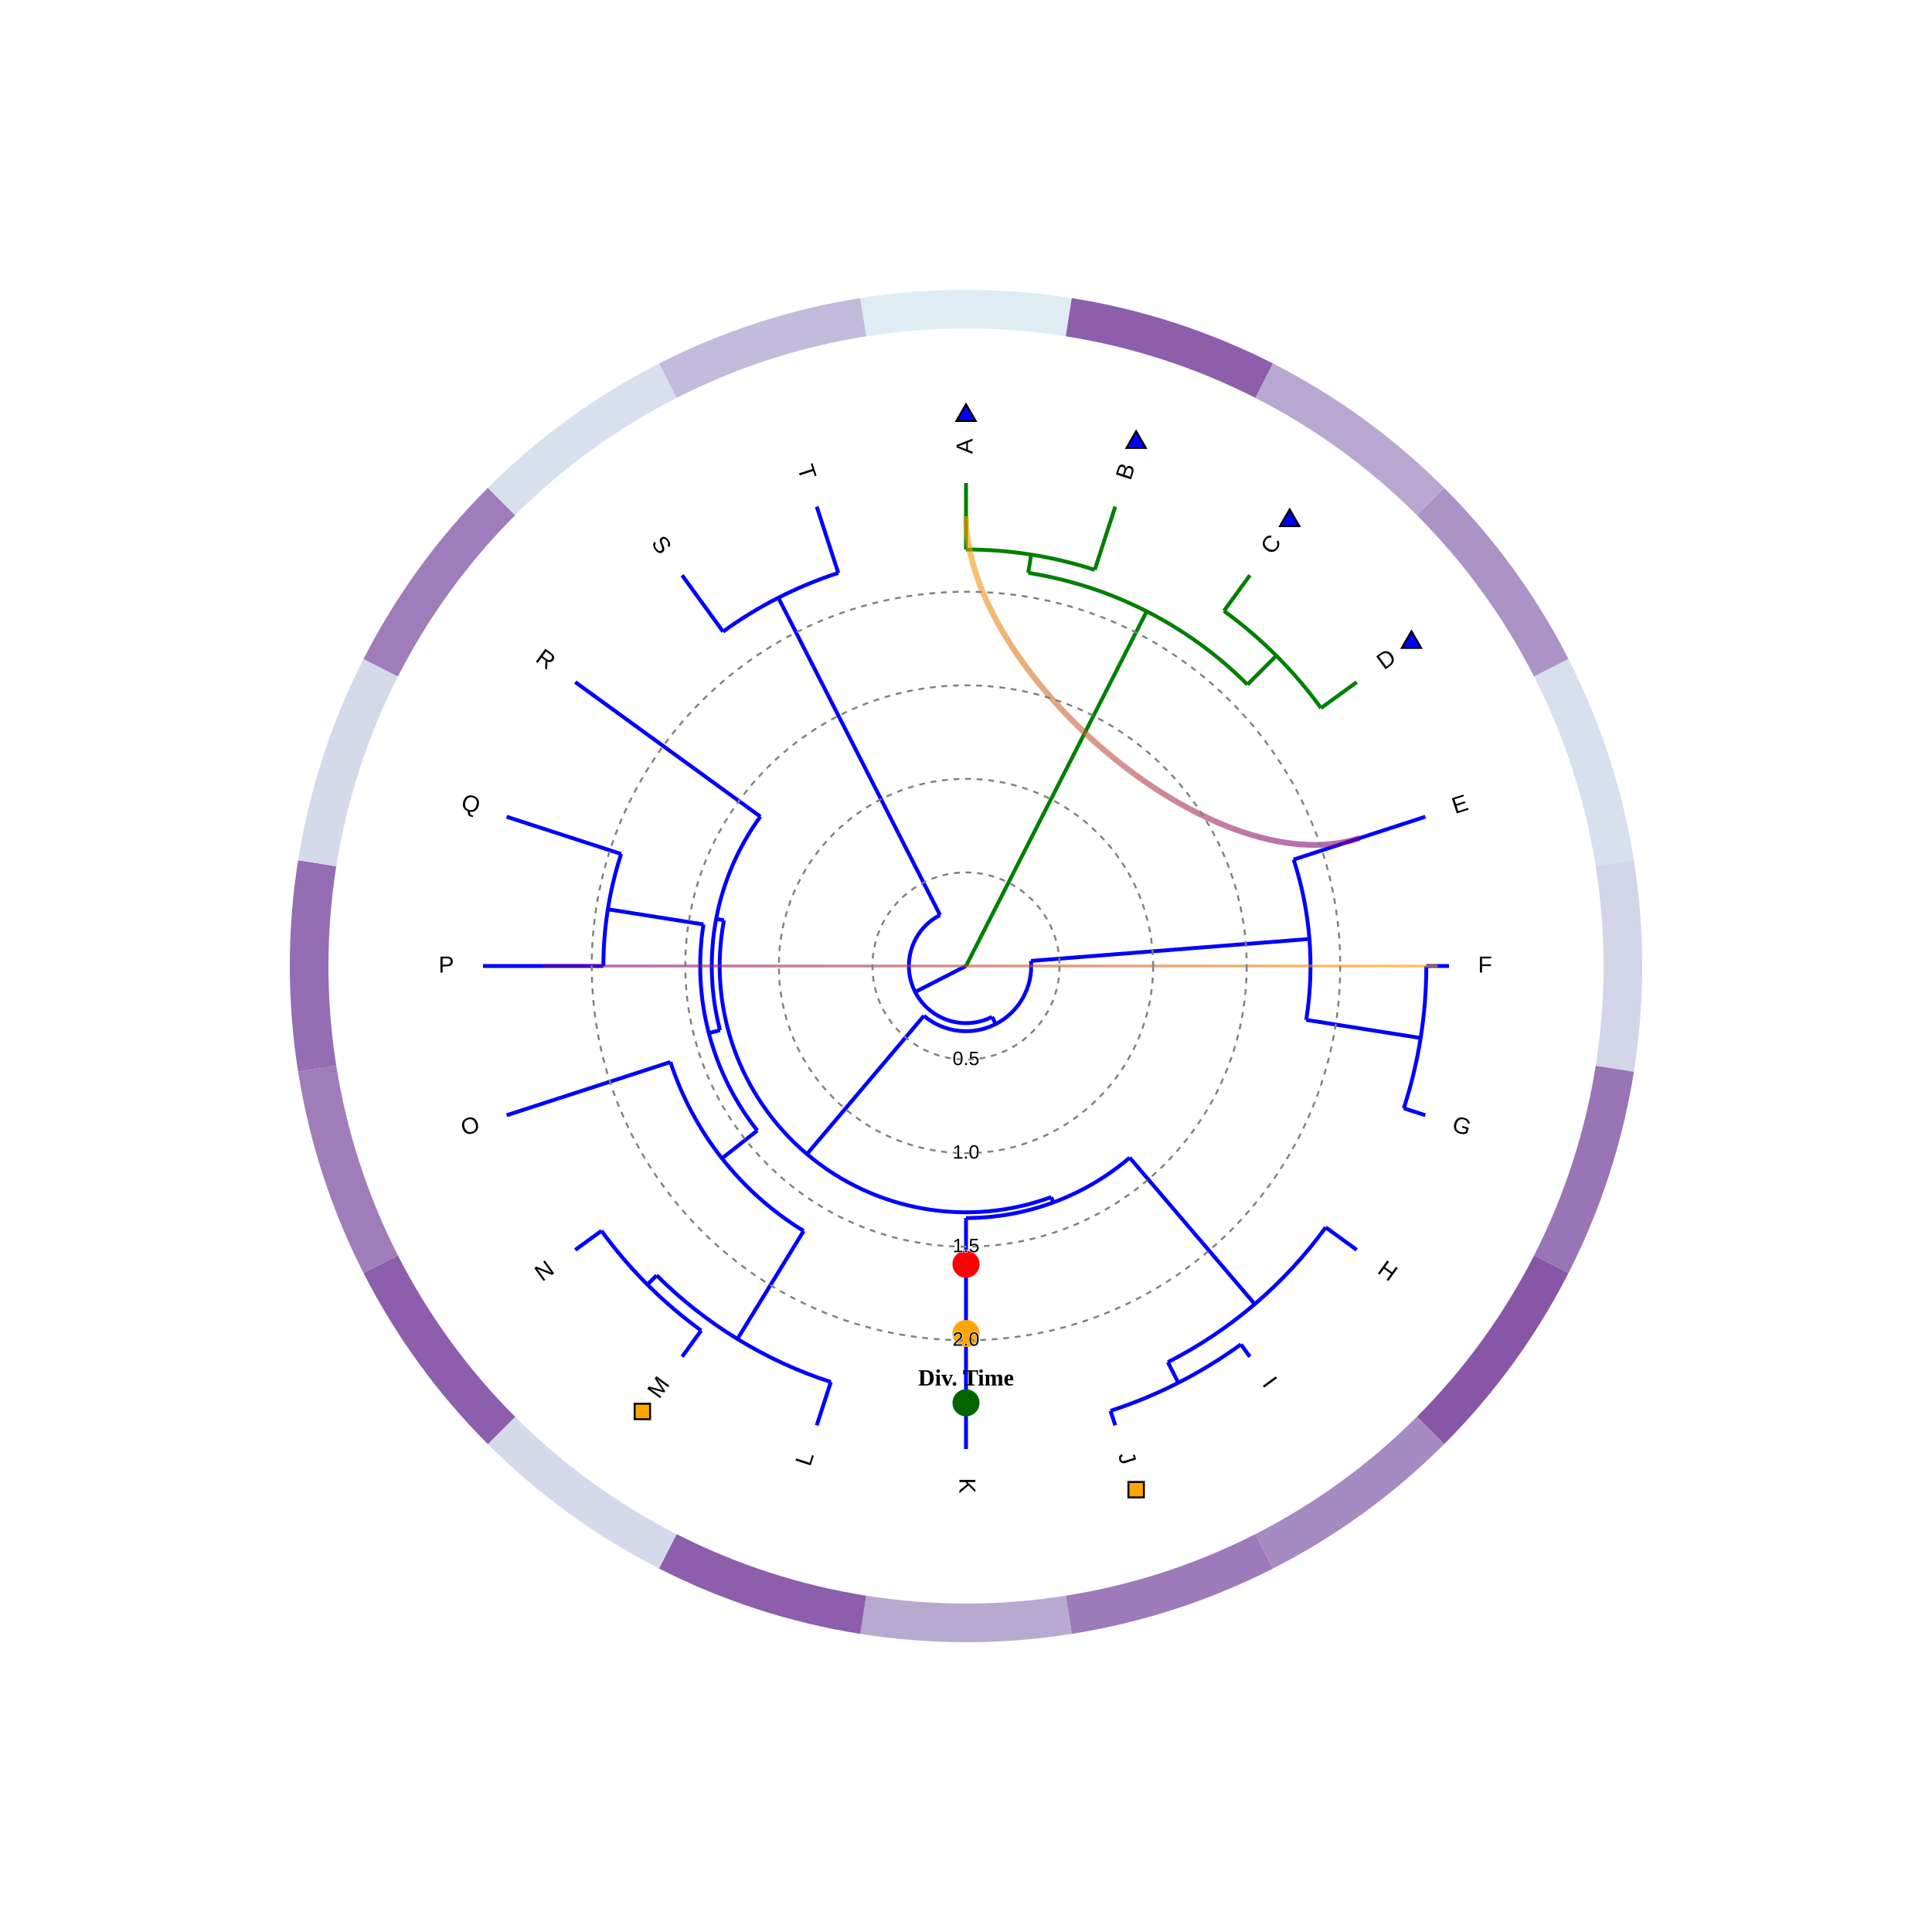
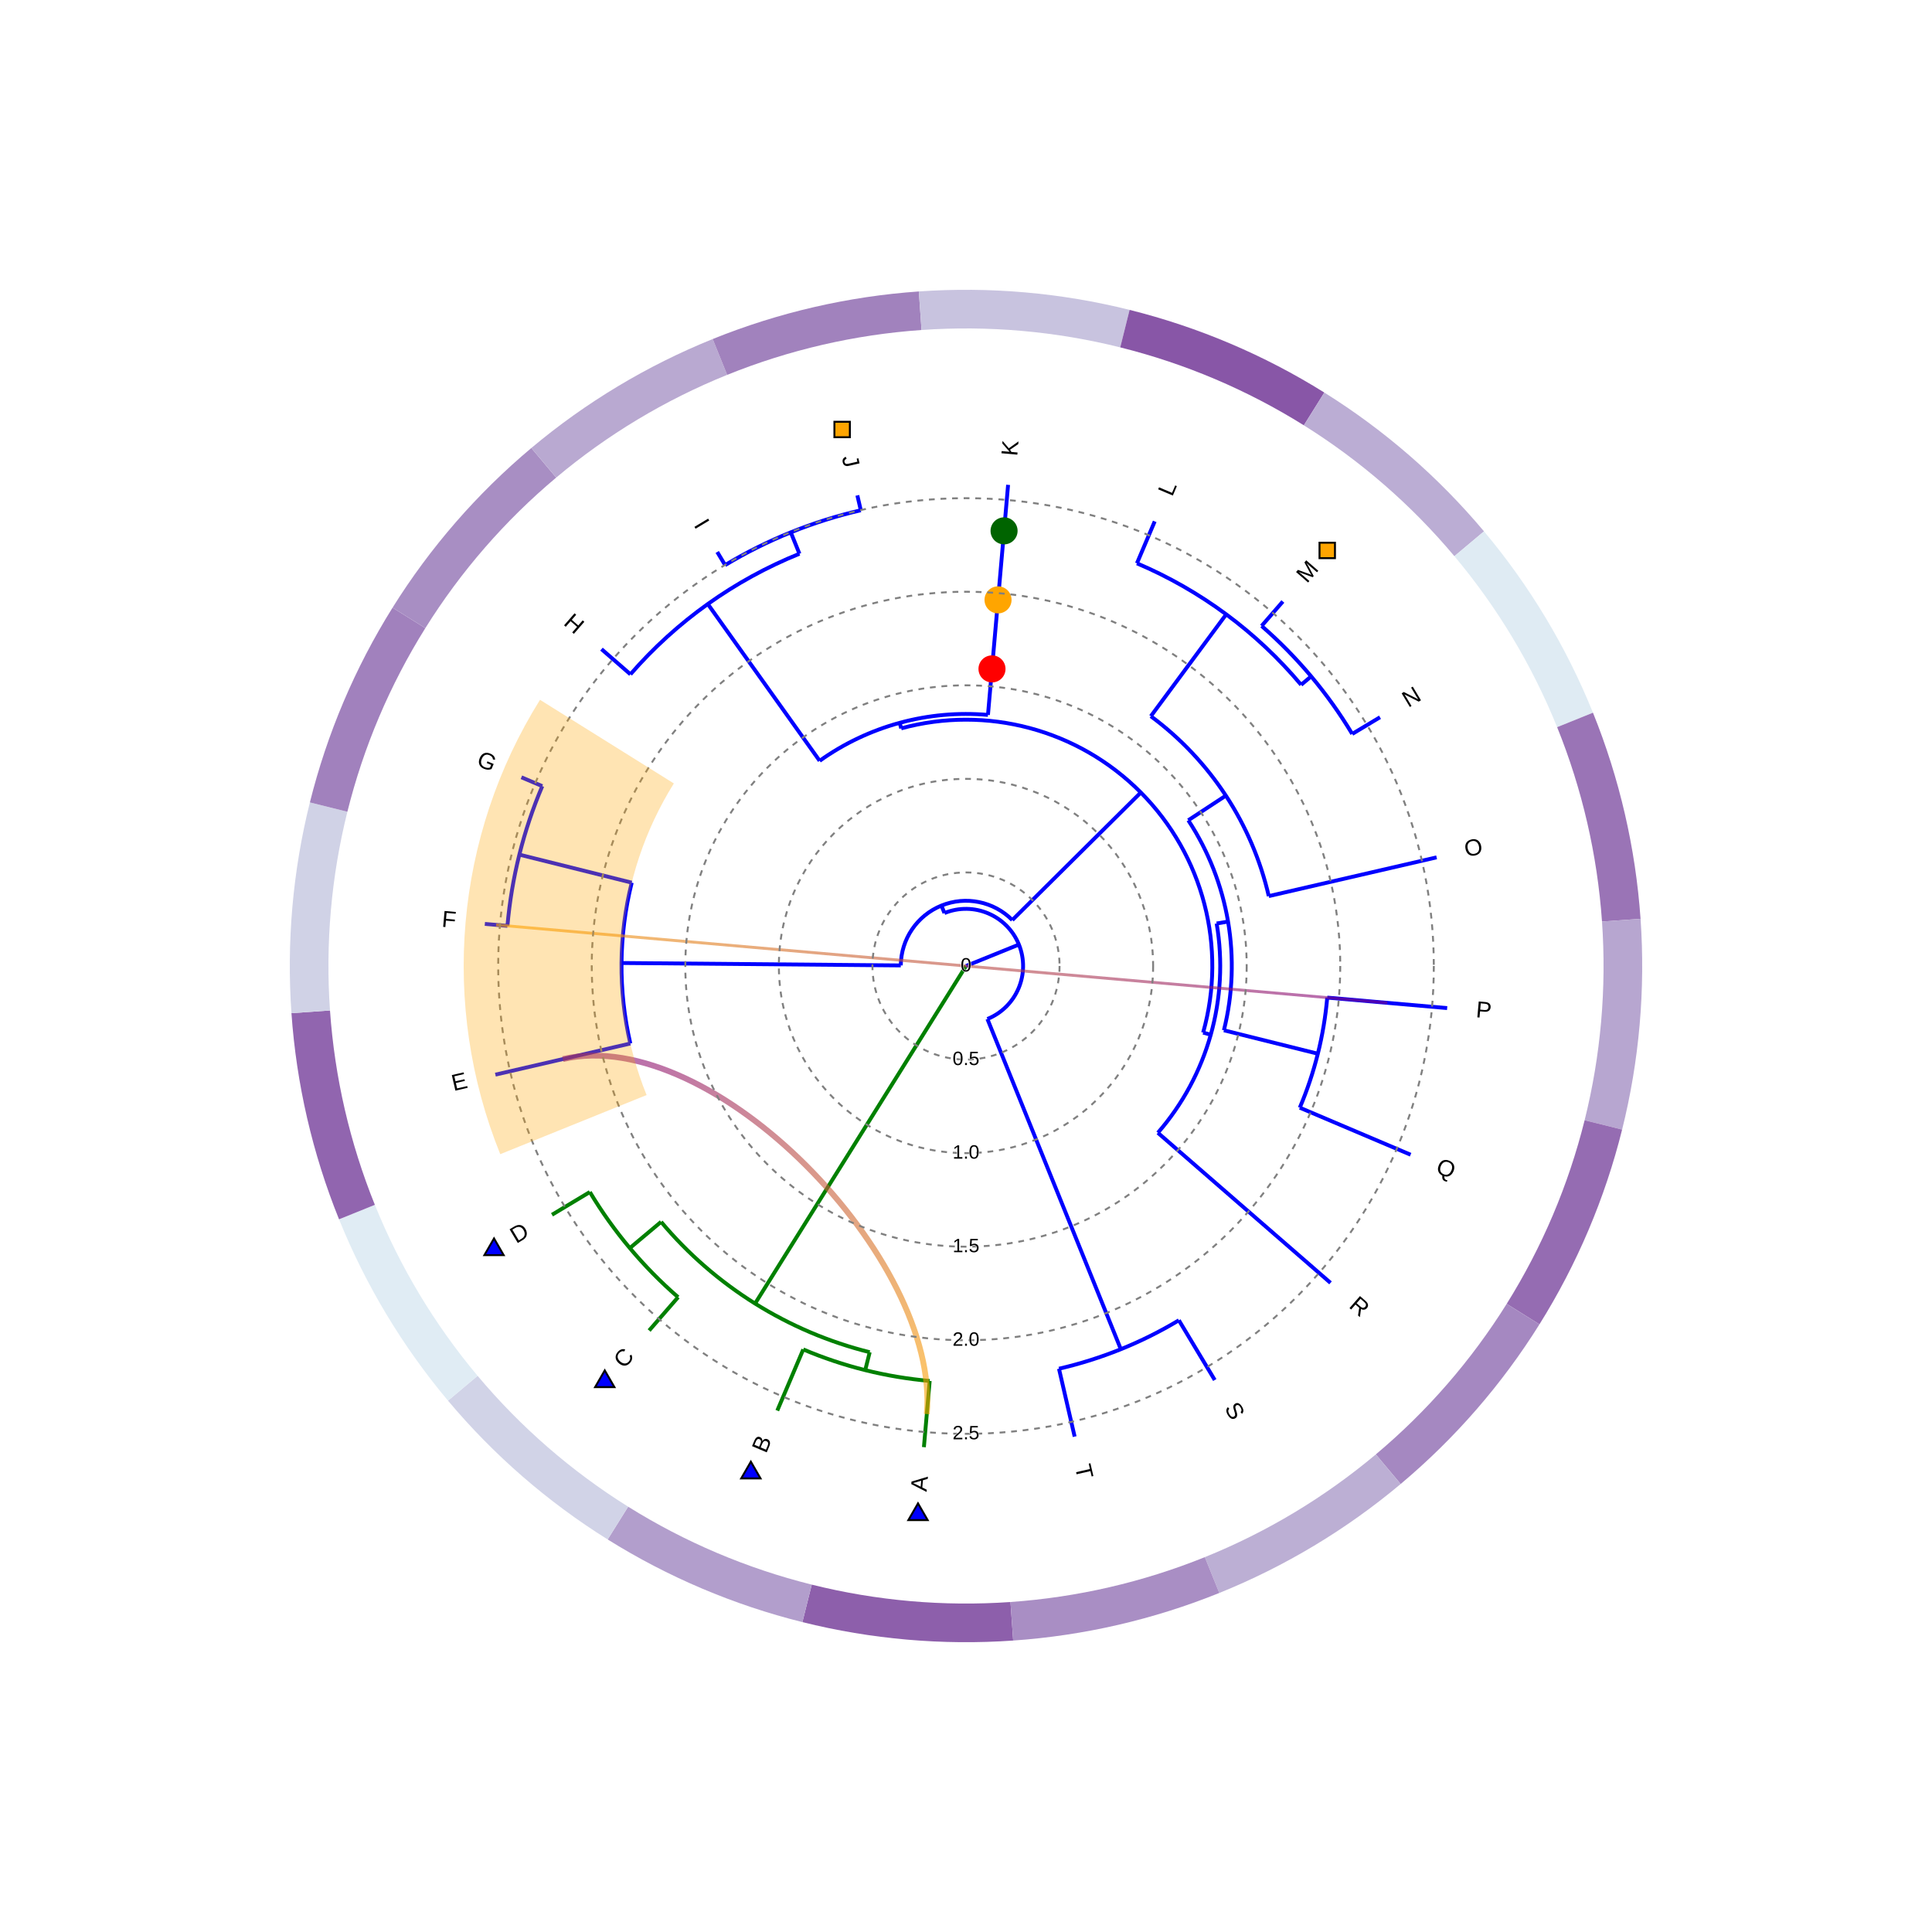
<svg xmlns="http://www.w3.org/2000/svg" xmlns:xlink="http://www.w3.org/1999/xlink" width="1000" height="1000" viewBox="-500.0 -500.0 1000 1000">
  <defs>
-     <linearGradient x1="203.672" y1="-66.177" x2="1.4254539241580006e-14" y2="-232.794" gradientUnits="userSpaceOnUse" id="tr_grad_125211">
+     <linearGradient x1="-208.665" y1="48.174" x2="-20.289" y2="231.908" gradientUnits="userSpaceOnUse" id="tr_grad_762690">
      <stop offset="0" stop-color="purple" />
      <stop offset="1" stop-color="orange" />
    </linearGradient>
-     <linearGradient x1="-218.845" y1="2.6800726390143563e-14" x2="244.129" y2="0.0" gradientUnits="userSpaceOnUse" id="tr_grad_835915">
+     <linearGradient x1="218.012" y1="19.074" x2="-243.2" y2="-21.277" gradientUnits="userSpaceOnUse" id="tr_grad_515223">
      <stop offset="0" stop-color="purple" />
      <stop offset="1" stop-color="orange" />
    </linearGradient>
  </defs>
  <rect x="-500.0" y="-500.0" width="1000" height="1000" fill="white" />
-   <path d="M1.3201010100052137e-14,-215.589 L1.5308068383107873e-14,-250" stroke="green" stroke-width="2" />
-   <circle cx="1.5308068383107873e-14" cy="-250" r="0" fill="black" />
-   <path d="M66.621,-205.037 L77.254,-237.764" stroke="green" stroke-width="2" />
-   <circle cx="77.254" cy="-237.764" r="0" fill="black" />
-   <path d="M32.229,-203.486 L33.726,-212.935" stroke="green" stroke-width="2" />
-   <path d="M1.3201010100052137e-14,-215.589 A215.589,215.589,0,0,1,66.621,-205.037" stroke="green" stroke-width="2" fill="none" />
-   <circle cx="33.726" cy="-212.935" r="0" fill="green" />
-   <path d="M133.512,-183.764 L146.946,-202.254" stroke="green" stroke-width="2" />
-   <circle cx="146.946" cy="-202.254" r="0" fill="black" />
-   <path d="M183.764,-133.512 L202.254,-146.946" stroke="green" stroke-width="2" />
-   <circle cx="202.254" cy="-146.946" r="0" fill="black" />
-   <path d="M145.68,-145.68 L160.615,-160.615" stroke="green" stroke-width="2" />
-   <path d="M133.512,-183.764 A227.144,227.144,0,0,1,183.764,-133.512" stroke="green" stroke-width="2" fill="none" />
-   <circle cx="160.615" cy="-160.615" r="0" fill="green" />
-   <path d="M0.0,-0.0 L93.532,-183.567" stroke="green" stroke-width="2" />
-   <path d="M32.229,-203.486 A206.022,206.022,0,0,1,145.68,-145.68" stroke="green" stroke-width="2" fill="none" />
-   <circle cx="93.532" cy="-183.567" r="0" fill="green" />
-   <path d="M169.581,-55.1 L237.764,-77.254" stroke="blue" stroke-width="2" />
-   <circle cx="237.764" cy="-77.254" r="0" fill="black" />
-   <path d="M238.259,0.0 L250,0.0" stroke="blue" stroke-width="2" />
-   <circle cx="250" cy="0.0" r="0" fill="black" />
-   <path d="M226.598,73.626 L237.764,77.254" stroke="blue" stroke-width="2" />
-   <circle cx="237.764" cy="77.254" r="0" fill="black" />
-   <path d="M176.113,27.894 L235.326,37.272" stroke="blue" stroke-width="2" />
-   <path d="M238.259,0.0 A238.259,238.259,0,0,1,226.598,73.626" stroke="blue" stroke-width="2" fill="none" />
-   <circle cx="235.326" cy="37.272" r="0" fill="blue" />
-   <path d="M33.65,-2.648 L177.758,-13.99" stroke="blue" stroke-width="2" />
-   <path d="M169.581,-55.1 A178.308,178.308,0,0,1,176.113,27.894" stroke="blue" stroke-width="2" fill="none" />
-   <circle cx="177.758" cy="-13.99" r="0" fill="blue" />
-   <path d="M186.186,135.272 L202.254,146.946" stroke="blue" stroke-width="2" />
-   <circle cx="202.254" cy="146.946" r="0" fill="black" />
-   <path d="M142.297,195.855 L146.946,202.254" stroke="blue" stroke-width="2" />
-   <circle cx="146.946" cy="202.254" r="0" fill="black" />
-   <path d="M74.81,230.242 L77.254,237.764" stroke="blue" stroke-width="2" />
-   <circle cx="77.254" cy="237.764" r="0" fill="black" />
-   <path d="M104.481,205.055 L109.907,215.704" stroke="blue" stroke-width="2" />
-   <path d="M142.297,195.855 A242.09,242.09,0,0,1,74.81,230.242" stroke="blue" stroke-width="2" fill="none" />
-   <circle cx="109.907" cy="215.704" r="0" fill="blue" />
-   <path d="M84.724,99.199 L149.463,174.999" stroke="blue" stroke-width="2" />
-   <path d="M186.186,135.272 A230.138,230.138,0,0,1,104.481,205.055" stroke="blue" stroke-width="2" fill="none" />
-   <circle cx="149.463" cy="174.999" r="0" fill="blue" />
-   <path d="M7.98805702422566e-15,130.455 L1.5308084989341916e-14,250.0" stroke="blue" stroke-width="2" />
-   <circle cx="1.5308084989341916e-14" cy="250.0" r="0" fill="black" />
-   <path d="M44.126,119.61 L45.153,122.392" stroke="blue" stroke-width="2" />
-   <path d="M84.724,99.199 A130.455,130.455,0,0,1,7.98805702422566e-15,130.455" stroke="blue" stroke-width="2" fill="none" />
-   <circle cx="45.153" cy="122.392" r="0" fill="blue" />
-   <path d="M-69.969,215.344 L-77.254,237.764" stroke="blue" stroke-width="2" />
-   <circle cx="-77.254" cy="237.764" r="0" fill="black" />
-   <path d="M-137.082,188.678 L-146.946,202.254" stroke="blue" stroke-width="2" />
-   <circle cx="-146.946" cy="202.254" r="0" fill="black" />
-   <path d="M-188.678,137.082 L-202.254,146.946" stroke="blue" stroke-width="2" />
-   <circle cx="-202.254" cy="146.946" r="0" fill="black" />
-   <path d="M-160.107,160.107 L-164.91,164.91" stroke="blue" stroke-width="2" />
-   <path d="M-137.082,188.678 A233.219,233.219,0,0,1,-188.678,137.082" stroke="blue" stroke-width="2" fill="none" />
-   <circle cx="-164.91" cy="164.91" r="0" fill="blue" />
-   <path d="M-84.037,137.136 L-118.307,193.06" stroke="blue" stroke-width="2" />
-   <path d="M-69.969,215.344 A226.426,226.426,0,0,1,-160.107,160.107" stroke="blue" stroke-width="2" fill="none" />
-   <circle cx="-118.307" cy="193.06" r="0" fill="blue" />
-   <path d="M-152.965,49.701 L-237.764,77.254" stroke="blue" stroke-width="2" />
-   <circle cx="-237.764" cy="77.254" r="0" fill="black" />
-   <path d="M-108.039,85.171 L-126.308,99.573" stroke="blue" stroke-width="2" />
-   <path d="M-84.037,137.136 A160.836,160.836,0,0,1,-152.965,49.701" stroke="blue" stroke-width="2" fill="none" />
-   <circle cx="-126.308" cy="99.573" r="0" fill="blue" />
-   <path d="M-187.689,2.2985331434145844e-14 L-250,3.061612134614128e-14" stroke="blue" stroke-width="2" />
-   <circle cx="-250" cy="3.061612134614128e-14" r="0" fill="black" />
-   <path d="M-178.503,-57.999 L-237.764,-77.254" stroke="blue" stroke-width="2" />
-   <circle cx="-237.764" cy="-77.254" r="0" fill="black" />
-   <path d="M-135.879,-21.521 L-185.379,-29.361" stroke="blue" stroke-width="2" />
-   <path d="M-187.689,2.2985331434145844e-14 A187.689,187.689,0,0,1,-178.503,-57.999" stroke="blue" stroke-width="2" fill="none" />
-   <circle cx="-185.379" cy="-29.361" r="0" fill="blue" />
-   <path d="M-127.325,33.225 L-133.116,34.736" stroke="blue" stroke-width="2" />
-   <path d="M-108.039,85.171 A137.573,137.573,0,0,1,-135.879,-21.521" stroke="blue" stroke-width="2" fill="none" />
-   <circle cx="-133.116" cy="34.736" r="0" fill="blue" />
-   <path d="M-106.457,-77.346 L-202.254,-146.946" stroke="blue" stroke-width="2" />
-   <circle cx="-202.254" cy="-146.946" r="0" fill="black" />
-   <path d="M-125.278,-23.643 L-129.306,-24.403" stroke="blue" stroke-width="2" />
-   <path d="M-127.325,33.225 A131.588,131.588,0,0,1,-106.457,-77.346" stroke="blue" stroke-width="2" fill="none" />
-   <circle cx="-129.306" cy="-24.403" r="0" fill="blue" />
-   <path d="M-21.795,25.774 L-82.321,97.349" stroke="blue" stroke-width="2" />
-   <path d="M44.126,119.61 A127.49,127.49,0,0,1,-125.278,-23.643" stroke="blue" stroke-width="2" fill="none" />
-   <circle cx="-82.321" cy="97.349" r="0" fill="blue" />
-   <path d="M13.495,26.326 L15.398,30.038" stroke="blue" stroke-width="2" />
-   <path d="M33.65,-2.648 A33.754,33.754,0,0,1,-21.795,25.774" stroke="blue" stroke-width="2" fill="none" />
-   <circle cx="15.398" cy="30.038" r="0" fill="blue" />
-   <path d="M-125.745,-173.073 L-146.946,-202.254" stroke="blue" stroke-width="2" />
-   <circle cx="-146.946" cy="-202.254" r="0" fill="black" />
-   <path d="M-66.108,-203.459 L-77.254,-237.764" stroke="blue" stroke-width="2" />
-   <circle cx="-77.254" cy="-237.764" r="0" fill="black" />
-   <path d="M-13.431,-26.359 L-97.122,-190.613" stroke="blue" stroke-width="2" />
-   <path d="M-125.745,-173.073 A213.93,213.93,0,0,1,-66.108,-203.459" stroke="blue" stroke-width="2" fill="none" />
-   <circle cx="-97.122" cy="-190.613" r="0" fill="blue" />
-   <path d="M-0.0,0.0 L-26.342,13.463" stroke="blue" stroke-width="2" />
-   <path d="M13.495,26.326 A29.583,29.583,0,0,1,-13.431,-26.359" stroke="blue" stroke-width="2" fill="none" />
-   <circle cx="-26.342" cy="13.463" r="0" fill="blue" />
-   <path d="M0.0,-0.0 A0.0,0.0,0,0,1,-0.0,0.0" stroke="blue" stroke-width="2" fill="none" />
-   <text x="1.622655348246839e-14" y="-265" font-size="12" transform="rotate(-90.0,1.622655348246839e-14,-264.9997)" text-anchor="start" dominant-baseline="middle" font-family="Arial">A</text>
-   <text x="81.889" y="-252.03" font-size="12" transform="rotate(-72.0,81.88942,-252.0297)" text-anchor="start" dominant-baseline="middle" font-family="Arial">B</text>
-   <text x="155.763" y="-214.389" font-size="12" transform="rotate(-54.0,155.7629,-214.3892)" text-anchor="start" dominant-baseline="middle" font-family="Arial">C</text>
-   <text x="214.389" y="-155.763" font-size="12" transform="rotate(-36.0,214.3892,-155.7629)" text-anchor="start" dominant-baseline="middle" font-family="Arial">D</text>
-   <text x="252.03" y="-81.889" font-size="12" transform="rotate(-18.0,252.0297,-81.88941)" text-anchor="start" dominant-baseline="middle" font-family="Arial">E</text>
-   <text x="265" y="0.0" font-size="12" transform="rotate(0.0,264.9997,0.0)" text-anchor="start" dominant-baseline="middle" font-family="Arial">F</text>
-   <text x="252.03" y="81.889" font-size="12" transform="rotate(18.0,252.0297,81.88941)" text-anchor="start" dominant-baseline="middle" font-family="Arial">G</text>
-   <text x="214.389" y="155.763" font-size="12" transform="rotate(36.0,214.3893,155.763)" text-anchor="start" dominant-baseline="middle" font-family="Arial">H</text>
-   <text x="155.763" y="214.389" font-size="12" transform="rotate(54.0,155.7629,214.3893)" text-anchor="start" dominant-baseline="middle" font-family="Arial">I</text>
-   <text x="81.889" y="252.03" font-size="12" transform="rotate(72.0,81.88942,252.0297)" text-anchor="start" dominant-baseline="middle" font-family="Arial">J</text>
-   <text x="1.622657008870243e-14" y="265.0" font-size="12" transform="rotate(90.0,1.622657008870243e-14,265.0)" text-anchor="start" dominant-baseline="middle" font-family="Arial">K</text>
-   <text x="-81.889" y="252.03" font-size="12" transform="rotate(-72.0,-81.88938,252.0296)" text-anchor="end" dominant-baseline="middle" font-family="Arial">L</text>
-   <text x="-155.763" y="214.389" font-size="12" transform="rotate(-54.0,-155.7628,214.3892)" text-anchor="end" dominant-baseline="middle" font-family="Arial">M</text>
-   <text x="-214.389" y="155.763" font-size="12" transform="rotate(-36.0,-214.3892,155.7628)" text-anchor="end" dominant-baseline="middle" font-family="Arial">N</text>
-   <text x="-252.03" y="81.889" font-size="12" transform="rotate(-18.0,-252.0296,81.88938)" text-anchor="end" dominant-baseline="middle" font-family="Arial">O</text>
-   <text x="-265" y="3.245309154486231e-14" font-size="12" transform="rotate(0.0,-264.9996,3.245309154486231e-14)" text-anchor="end" dominant-baseline="middle" font-family="Arial">P</text>
-   <text x="-252.03" y="-81.889" font-size="12" transform="rotate(18.0,-252.0296,-81.88938)" text-anchor="end" dominant-baseline="middle" font-family="Arial">Q</text>
-   <text x="-214.389" y="-155.763" font-size="12" transform="rotate(36.0,-214.3888,-155.7626)" text-anchor="end" dominant-baseline="middle" font-family="Arial">R</text>
-   <text x="-155.763" y="-214.389" font-size="12" transform="rotate(54.0,-155.763,-214.3894)" text-anchor="end" dominant-baseline="middle" font-family="Arial">S</text>
-   <text x="-81.889" y="-252.03" font-size="12" transform="rotate(72.0,-81.88946,-252.0299)" text-anchor="end" dominant-baseline="middle" font-family="Arial">T</text>
-   <path d="M1.745120028161574e-14,-290.773 L-5,-282.113 L5,-282.113 Z" fill="blue" opacity="1.0" stroke="black" stroke-width="1" />
-   <path d="M88.07,-276.824 L83.07,-268.164 L93.07,-268.164 Z" fill="blue" opacity="1.0" stroke="black" stroke-width="1" />
-   <path d="M167.519,-236.343 L162.519,-227.683 L172.519,-227.683 Z" fill="blue" opacity="1.0" stroke="black" stroke-width="1" />
-   <path d="M230.57,-173.292 L225.57,-164.632 L235.57,-164.632 Z" fill="blue" opacity="1.0" stroke="black" stroke-width="1" />
-   <rect x="84.07" y="267.051" width="8.0" height="8.0" fill="orange" opacity="1.0" stroke="black" stroke-width="1" />
-   <rect x="-171.519" y="226.57" width="8.0" height="8.0" fill="orange" opacity="1.0" stroke="black" stroke-width="1" />
-   <circle cx="9.45206261724891e-15" cy="154.364" r="7.0" fill="red" opacity="1.0" />
-   <circle cx="1.1648071006783787e-14" cy="190.227" r="7.0" fill="orange" opacity="1.0" />
-   <circle cx="1.3844079396318664e-14" cy="226.091" r="7.0" fill="darkgreen" opacity="1.0" />
-   <path d="M-54.752,-345.691 A350.0,350.0,0,0,1,54.752,-345.691 L51.623,-325.937 A330.0,330.0,0,0,0,-51.623,-325.937 Z" fill="#e0ecf4" stroke="none" />
-   <path d="M54.752,-345.691 A350.0,350.0,0,0,1,158.897,-311.852 L149.817,-294.032 A330.0,330.0,0,0,0,51.623,-325.937 Z" fill="#8d5fab" stroke="none" />
-   <path d="M158.897,-311.852 A350.0,350.0,0,0,1,247.487,-247.487 L233.345,-233.345 A330.0,330.0,0,0,0,149.817,-294.032 Z" fill="#b8a8d1" stroke="none" />
-   <path d="M247.487,-247.487 A350.0,350.0,0,0,1,311.852,-158.897 L294.032,-149.817 A330.0,330.0,0,0,0,233.345,-233.345 Z" fill="#ab93c6" stroke="none" />
-   <path d="M311.852,-158.897 A350.0,350.0,0,0,1,345.691,-54.752 L325.937,-51.623 A330.0,330.0,0,0,0,294.032,-149.817 Z" fill="#d8dfed" stroke="none" />
-   <path d="M345.691,-54.752 A350.0,350.0,0,0,1,345.691,54.752 L325.937,51.623 A330.0,330.0,0,0,0,325.937,-51.623 Z" fill="#d3d5e8" stroke="none" />
-   <path d="M345.691,54.752 A350.0,350.0,0,0,1,311.852,158.897 L294.032,149.817 A330.0,330.0,0,0,0,325.937,51.623 Z" fill="#9974b6" stroke="none" />
-   <path d="M311.852,158.897 A350.0,350.0,0,0,1,247.487,247.487 L233.345,233.345 A330.0,330.0,0,0,0,294.032,149.817 Z" fill="#8856a7" stroke="none" />
-   <path d="M247.487,247.487 A350.0,350.0,0,0,1,158.897,311.852 L149.817,294.032 A330.0,330.0,0,0,0,233.345,233.345 Z" fill="#a68ac2" stroke="none" />
-   <path d="M158.897,311.852 A350.0,350.0,0,0,1,54.752,345.691 L51.623,325.937 A330.0,330.0,0,0,0,149.817,294.032 Z" fill="#9d7ab9" stroke="none" />
-   <path d="M54.752,345.691 A350.0,350.0,0,0,1,-54.752,345.691 L-51.623,325.937 A330.0,330.0,0,0,0,51.623,325.937 Z" fill="#b8a9d1" stroke="none" />
-   <path d="M-54.752,345.691 A350.0,350.0,0,0,1,-158.897,311.852 L-149.817,294.032 A330.0,330.0,0,0,0,-51.623,325.937 Z" fill="#8c5eab" stroke="none" />
-   <path d="M-158.897,311.852 A350.0,350.0,0,0,1,-247.487,247.487 L-233.345,233.345 A330.0,330.0,0,0,0,-149.817,294.032 Z" fill="#d5daeb" stroke="none" />
-   <path d="M-247.487,247.487 A350.0,350.0,0,0,1,-311.852,158.897 L-294.032,149.817 A330.0,330.0,0,0,0,-233.345,233.345 Z" fill="#8c5eab" stroke="none" />
-   <path d="M-311.852,158.897 A350.0,350.0,0,0,1,-345.691,54.752 L-325.937,51.623 A330.0,330.0,0,0,0,-294.032,149.817 Z" fill="#9f7dbb" stroke="none" />
-   <path d="M-345.691,54.752 A350.0,350.0,0,0,1,-345.691,-54.752 L-325.937,-51.623 A330.0,330.0,0,0,0,-325.937,51.623 Z" fill="#956db3" stroke="none" />
-   <path d="M-345.691,-54.752 A350.0,350.0,0,0,1,-311.852,-158.897 L-294.032,-149.817 A330.0,330.0,0,0,0,-325.937,-51.623 Z" fill="#d5daea" stroke="none" />
-   <path d="M-311.852,-158.897 A350.0,350.0,0,0,1,-247.487,-247.487 L-233.345,-233.345 A330.0,330.0,0,0,0,-294.032,-149.817 Z" fill="#9f7dbb" stroke="none" />
-   <path d="M-247.487,-247.487 A350.0,350.0,0,0,1,-158.897,-311.852 L-149.817,-294.032 A330.0,330.0,0,0,0,-233.345,-233.345 Z" fill="#d8e0ed" stroke="none" />
-   <path d="M-158.897,-311.852 A350.0,350.0,0,0,1,-54.752,-345.691 L-51.623,-325.937 A330.0,330.0,0,0,0,-149.817,-294.032 Z" fill="#c3bbdb" stroke="none" />
-   <use xlink:href="#tr_grad_125211" />
-   <path d="M203.672,-66.177 C127.588,-41.456,9.355952044990592e-15,-152.794,1.4254539241580006e-14,-232.794" stroke-width="3.0" fill="none" stroke-opacity="0.6" stroke="url(#tr_grad_125211)" />
-   <use xlink:href="#tr_grad_835915" />
-   <path d="M-218.845,2.6800726390143563e-14 C-138.845,1.7003551996964736e-14,164.129,0.0,244.129,0.0" stroke-width="1.5" fill="none" stroke-opacity="0.6" stroke="url(#tr_grad_835915)" />
+   <path d="M-18.79,214.768 L-21.789,249.048" stroke="green" stroke-width="2" />
+   <circle cx="-21.789" cy="249.048" r="0" fill="black" />
+   <path d="M-84.237,198.451 L-97.683,230.126" stroke="green" stroke-width="2" />
+   <circle cx="-97.683" cy="230.126" r="0" fill="black" />
+   <path d="M-49.841,199.902 L-52.156,209.185" stroke="green" stroke-width="2" />
+   <path d="M-18.79,214.768 A215.589,215.589,0,0,1,-84.237,198.451" stroke="green" stroke-width="2" fill="none" />
+   <circle cx="-52.156" cy="209.185" r="0" fill="green" />
+   <path d="M-149.02,171.428 L-164.015,188.677" stroke="green" stroke-width="2" />
+   <circle cx="-164.015" cy="188.677" r="0" fill="black" />
+   <path d="M-194.701,116.988 L-214.292,128.759" stroke="green" stroke-width="2" />
+   <circle cx="-214.292" cy="128.759" r="0" fill="black" />
+   <path d="M-157.822,132.429 L-174.003,146.006" stroke="green" stroke-width="2" />
+   <path d="M-149.02,171.428 A227.144,227.144,0,0,1,-194.701,116.988" stroke="green" stroke-width="2" fill="none" />
+   <circle cx="-174.003" cy="146.006" r="0" fill="green" />
+   <path d="M-0.0,0.0 L-109.175,174.717" stroke="green" stroke-width="2" />
+   <path d="M-49.841,199.902 A206.022,206.022,0,0,1,-157.822,132.429" stroke="green" stroke-width="2" fill="none" />
+   <circle cx="-109.175" cy="174.717" r="0" fill="green" />
+   <path d="M-173.738,40.111 L-243.592,56.238" stroke="blue" stroke-width="2" />
+   <circle cx="-243.592" cy="56.238" r="0" fill="black" />
+   <path d="M-237.352,-20.766 L-249.048,-21.789" stroke="blue" stroke-width="2" />
+   <circle cx="-249.048" cy="-21.789" r="0" fill="black" />
+   <path d="M-219.319,-93.095 L-230.126,-97.683" stroke="blue" stroke-width="2" />
+   <circle cx="-230.126" cy="-97.683" r="0" fill="black" />
+   <path d="M-173.011,-43.137 L-231.182,-57.64" stroke="blue" stroke-width="2" />
+   <path d="M-237.352,-20.766 A238.259,238.259,0,0,1,-219.319,-93.095" stroke="blue" stroke-width="2" fill="none" />
+   <circle cx="-231.182" cy="-57.64" r="0" fill="blue" />
+   <path d="M-33.753,-0.295 L-178.301,-1.556" stroke="blue" stroke-width="2" />
+   <path d="M-173.738,40.111 A178.308,178.308,0,0,1,-173.011,-43.137" stroke="blue" stroke-width="2" fill="none" />
+   <circle cx="-178.301" cy="-1.556" r="0" fill="blue" />
+   <path d="M-173.688,-150.984 L-188.677,-164.015" stroke="blue" stroke-width="2" />
+   <circle cx="-188.677" cy="-164.015" r="0" fill="black" />
+   <path d="M-124.686,-207.512 L-128.759,-214.292" stroke="blue" stroke-width="2" />
+   <circle cx="-128.759" cy="-214.292" r="0" fill="black" />
+   <path d="M-54.458,-235.886 L-56.238,-243.592" stroke="blue" stroke-width="2" />
+   <circle cx="-56.238" cy="-243.592" r="0" fill="black" />
+   <path d="M-86.211,-213.381 L-90.689,-224.462" stroke="blue" stroke-width="2" />
+   <path d="M-124.686,-207.512 A242.09,242.09,0,0,1,-54.458,-235.886" stroke="blue" stroke-width="2" fill="none" />
+   <circle cx="-90.689" cy="-224.462" r="0" fill="blue" />
+   <path d="M-75.756,-106.205 L-133.642,-187.359" stroke="blue" stroke-width="2" />
+   <path d="M-173.688,-150.984 A230.138,230.138,0,0,1,-86.211,-213.381" stroke="blue" stroke-width="2" fill="none" />
+   <circle cx="-133.642" cy="-187.359" r="0" fill="blue" />
+   <path d="M11.37,-129.958 L21.789,-249.049" stroke="blue" stroke-width="2" />
+   <circle cx="21.789" cy="-249.049" r="0" fill="black" />
+   <path d="M-33.534,-123 L-34.314,-125.861" stroke="blue" stroke-width="2" />
+   <path d="M-75.756,-106.205 A130.455,130.455,0,0,1,11.37,-129.958" stroke="blue" stroke-width="2" fill="none" />
+   <circle cx="-34.314" cy="-125.861" r="0" fill="blue" />
+   <path d="M88.472,-208.426 L97.683,-230.126" stroke="blue" stroke-width="2" />
+   <circle cx="97.683" cy="-230.126" r="0" fill="black" />
+   <path d="M153.005,-176.012 L164.014,-188.677" stroke="blue" stroke-width="2" />
+   <circle cx="164.014" cy="-188.677" r="0" fill="black" />
+   <path d="M199.907,-120.116 L214.291,-128.759" stroke="blue" stroke-width="2" />
+   <circle cx="214.291" cy="-128.759" r="0" fill="black" />
+   <path d="M173.452,-145.544 L178.656,-149.91" stroke="blue" stroke-width="2" />
+   <path d="M153.005,-176.012 A233.219,233.219,0,0,1,199.907,-120.116" stroke="blue" stroke-width="2" fill="none" />
+   <circle cx="178.656" cy="-149.91" r="0" fill="blue" />
+   <path d="M95.669,-129.29 L134.683,-182.014" stroke="blue" stroke-width="2" />
+   <path d="M88.472,-208.426 A226.426,226.426,0,0,1,173.452,-145.544" stroke="blue" stroke-width="2" fill="none" />
+   <circle cx="134.683" cy="-182.014" r="0" fill="blue" />
+   <path d="M156.714,-36.18 L243.592,-56.238" stroke="blue" stroke-width="2" />
+   <circle cx="243.592" cy="-56.238" r="0" fill="black" />
+   <path d="M115.051,-75.43 L134.505,-88.186" stroke="blue" stroke-width="2" />
+   <path d="M95.669,-129.29 A160.836,160.836,0,0,1,156.714,-36.18" stroke="blue" stroke-width="2" fill="none" />
+   <circle cx="134.505" cy="-88.186" r="0" fill="blue" />
+   <path d="M186.975,16.358 L249.048,21.789" stroke="blue" stroke-width="2" />
+   <circle cx="249.048" cy="21.789" r="0" fill="black" />
+   <path d="M172.769,73.336 L230.126,97.683" stroke="blue" stroke-width="2" />
+   <circle cx="230.126" cy="97.683" r="0" fill="black" />
+   <path d="M133.487,33.282 L182.114,45.406" stroke="blue" stroke-width="2" />
+   <path d="M186.975,16.358 A187.689,187.689,0,0,1,172.769,73.336" stroke="blue" stroke-width="2" fill="none" />
+   <circle cx="182.114" cy="45.406" r="0" fill="blue" />
+   <path d="M129.736,-22.001 L135.637,-23.002" stroke="blue" stroke-width="2" />
+   <path d="M115.051,-75.43 A137.573,137.573,0,0,1,133.487,33.282" stroke="blue" stroke-width="2" fill="none" />
+   <circle cx="135.637" cy="-23.002" r="0" fill="blue" />
+   <path d="M99.311,86.33 L188.677,164.014" stroke="blue" stroke-width="2" />
+   <circle cx="188.677" cy="164.014" r="0" fill="black" />
+   <path d="M122.741,34.472 L126.687,35.58" stroke="blue" stroke-width="2" />
+   <path d="M129.736,-22.001 A131.588,131.588,0,0,1,99.311,86.33" stroke="blue" stroke-width="2" fill="none" />
+   <circle cx="126.687" cy="35.58" r="0" fill="blue" />
+   <path d="M23.959,-23.777 L90.492,-89.804" stroke="blue" stroke-width="2" />
+   <path d="M-33.534,-123 A127.49,127.49,0,0,1,122.741,34.472" stroke="blue" stroke-width="2" fill="none" />
+   <circle cx="90.492" cy="-89.804" r="0" fill="blue" />
+   <path d="M-11.149,-27.402 L-12.721,-31.265" stroke="blue" stroke-width="2" />
+   <path d="M-33.753,-0.295 A33.754,33.754,0,0,1,23.959,-23.777" stroke="blue" stroke-width="2" fill="none" />
+   <circle cx="-12.721" cy="-31.265" r="0" fill="blue" />
+   <path d="M110.182,183.374 L128.759,214.292" stroke="blue" stroke-width="2" />
+   <circle cx="128.759" cy="214.292" r="0" fill="black" />
+   <path d="M48.124,208.447 L56.238,243.592" stroke="blue" stroke-width="2" />
+   <circle cx="56.238" cy="243.592" r="0" fill="black" />
+   <path d="M11.082,27.429 L80.14,198.352" stroke="blue" stroke-width="2" />
+   <path d="M110.182,183.374 A213.93,213.93,0,0,1,48.124,208.447" stroke="blue" stroke-width="2" fill="none" />
+   <circle cx="80.14" cy="198.352" r="0" fill="blue" />
+   <path d="M0.0,-0.0 L27.416,-11.116" stroke="blue" stroke-width="2" />
+   <path d="M-11.149,-27.402 A29.583,29.583,0,0,1,11.082,27.429" stroke="blue" stroke-width="2" fill="none" />
+   <circle cx="27.416" cy="-11.116" r="0" fill="blue" />
+   <path d="M-0.0,0.0 A0.0,0.0,0,0,1,0.0,-0.0" stroke="blue" stroke-width="2" fill="none" />
+   <text x="-23.096" y="263.991" font-size="12" transform="rotate(-85.0,-23.09625,263.9913)" text-anchor="end" dominant-baseline="middle" font-family="Arial">A</text>
+   <text x="-103.544" y="243.934" font-size="12" transform="rotate(-67.0,-103.5436,243.9335)" text-anchor="end" dominant-baseline="middle" font-family="Arial">B</text>
+   <text x="-173.855" y="199.998" font-size="12" transform="rotate(-49.0,-173.8554,199.9978)" text-anchor="end" dominant-baseline="middle" font-family="Arial">C</text>
+   <text x="-227.149" y="136.485" font-size="12" transform="rotate(-31.0,-227.1491,136.4849)" text-anchor="end" dominant-baseline="middle" font-family="Arial">D</text>
+   <text x="-258.208" y="59.612" font-size="12" transform="rotate(-13.0,-258.2078,59.61196)" text-anchor="end" dominant-baseline="middle" font-family="Arial">E</text>
+   <text x="-263.991" y="-23.096" font-size="12" transform="rotate(5.0,-263.9913,-23.09625)" text-anchor="end" dominant-baseline="middle" font-family="Arial">F</text>
+   <text x="-243.934" y="-103.544" font-size="12" transform="rotate(23.0,-243.9335,-103.5436)" text-anchor="end" dominant-baseline="middle" font-family="Arial">G</text>
+   <text x="-199.998" y="-173.856" font-size="12" transform="rotate(41.0,-199.9979,-173.8555)" text-anchor="end" dominant-baseline="middle" font-family="Arial">H</text>
+   <text x="-136.485" y="-227.149" font-size="12" transform="rotate(59.0,-136.485,-227.1491)" text-anchor="end" dominant-baseline="middle" font-family="Arial">I</text>
+   <text x="-59.612" y="-258.208" font-size="12" transform="rotate(77.0,-59.61197,-258.2078)" text-anchor="end" dominant-baseline="middle" font-family="Arial">J</text>
+   <text x="23.096" y="-263.992" font-size="12" transform="rotate(275.0,23.09627,-263.9916)" text-anchor="start" dominant-baseline="middle" font-family="Arial">K</text>
+   <text x="103.544" y="-243.933" font-size="12" transform="rotate(293.0,103.5436,-243.9334)" text-anchor="start" dominant-baseline="middle" font-family="Arial">L</text>
+   <text x="173.855" y="-199.998" font-size="12" transform="rotate(311.0,173.8554,-199.9977)" text-anchor="start" dominant-baseline="middle" font-family="Arial">M</text>
+   <text x="227.149" y="-136.485" font-size="12" transform="rotate(329.0,227.149,-136.4849)" text-anchor="start" dominant-baseline="middle" font-family="Arial">N</text>
+   <text x="258.208" y="-59.612" font-size="12" transform="rotate(347.0,258.2077,-59.61194)" text-anchor="start" dominant-baseline="middle" font-family="Arial">O</text>
+   <text x="263.991" y="23.096" font-size="12" transform="rotate(365.0,263.9912,23.09624)" text-anchor="start" dominant-baseline="middle" font-family="Arial">P</text>
+   <text x="243.933" y="103.544" font-size="12" transform="rotate(383.0,243.9334,103.5436)" text-anchor="start" dominant-baseline="middle" font-family="Arial">Q</text>
+   <text x="199.997" y="173.855" font-size="12" transform="rotate(401.0,199.9974,173.8551)" text-anchor="start" dominant-baseline="middle" font-family="Arial">R</text>
+   <text x="136.485" y="227.149" font-size="12" transform="rotate(419.0,136.485,227.1492)" text-anchor="start" dominant-baseline="middle" font-family="Arial">S</text>
+   <text x="59.612" y="258.208" font-size="12" transform="rotate(437.0,59.612,258.2079)" text-anchor="start" dominant-baseline="middle" font-family="Arial">T</text>
+   <path d="M-24.839,278.142 L-29.839,286.802 L-19.839,286.802 Z" fill="blue" opacity="1.0" stroke="black" stroke-width="1" />
+   <path d="M-111.358,256.57 L-116.358,265.23 L-106.358,265.23 Z" fill="blue" opacity="1.0" stroke="black" stroke-width="1" />
+   <path d="M-186.977,209.318 L-191.977,217.979 L-181.977,217.979 Z" fill="blue" opacity="1.0" stroke="black" stroke-width="1" />
+   <path d="M-244.292,141.012 L-249.292,149.672 L-239.292,149.672 Z" fill="blue" opacity="1.0" stroke="black" stroke-width="1" />
+   <rect x="-68.111" y="-281.695" width="8.0" height="8.0" fill="orange" opacity="1.0" stroke="black" stroke-width="1" />
+   <rect x="182.977" y="-219.092" width="8.0" height="8.0" fill="orange" opacity="1.0" stroke="black" stroke-width="1" />
+   <circle cx="13.454" cy="-153.776" r="7.0" fill="red" opacity="1.0" />
+   <circle cx="16.579" cy="-189.504" r="7.0" fill="orange" opacity="1.0" />
+   <circle cx="19.705" cy="-225.231" r="7.0" fill="darkgreen" opacity="1.0" />
+   <path d="M24.415,349.147 A350.0,350.0,0,0,1,-84.673,339.604 L-79.834,320.198 A330.0,330.0,0,0,0,23.02,329.196 Z" fill="#8d5fab" stroke="none" />
+   <path d="M-84.673,339.604 A350.0,350.0,0,0,1,-185.472,296.817 L-174.873,279.856 A330.0,330.0,0,0,0,-79.834,320.198 Z" fill="#b29ecc" stroke="none" />
+   <path d="M-185.472,296.817 A350.0,350.0,0,0,1,-268.116,224.976 L-252.795,212.12 A330.0,330.0,0,0,0,-174.873,279.856 Z" fill="#d1d3e7" stroke="none" />
+   <path d="M-268.116,224.976 A350.0,350.0,0,0,1,-324.514,131.112 L-305.971,123.62 A330.0,330.0,0,0,0,-252.795,212.12 Z" fill="#e0ecf4" stroke="none" />
+   <path d="M-324.514,131.112 A350.0,350.0,0,0,1,-349.147,24.415 L-329.196,23.02 A330.0,330.0,0,0,0,-305.971,123.62 Z" fill="#9165af" stroke="none" />
+   <path d="M-349.147,24.415 A350.0,350.0,0,0,1,-339.604,-84.673 L-320.198,-79.834 A330.0,330.0,0,0,0,-329.196,23.02 Z" fill="#d0d2e6" stroke="none" />
+   <path d="M-339.604,-84.673 A350.0,350.0,0,0,1,-296.817,-185.472 L-279.856,-174.873 A330.0,330.0,0,0,0,-320.198,-79.834 Z" fill="#a181bd" stroke="none" />
+   <path d="M-296.817,-185.472 A350.0,350.0,0,0,1,-224.976,-268.116 L-212.12,-252.795 A330.0,330.0,0,0,0,-279.856,-174.873 Z" fill="#a88ec3" stroke="none" />
+   <path d="M-224.976,-268.116 A350.0,350.0,0,0,1,-131.112,-324.514 L-123.62,-305.971 A330.0,330.0,0,0,0,-212.12,-252.795 Z" fill="#b9a9d1" stroke="none" />
+   <path d="M-131.112,-324.514 A350.0,350.0,0,0,1,-24.415,-349.147 L-23.02,-329.196 A330.0,330.0,0,0,0,-123.62,-305.971 Z" fill="#a182bd" stroke="none" />
+   <path d="M-24.415,-349.147 A350.0,350.0,0,0,1,84.673,-339.604 L79.834,-320.198 A330.0,330.0,0,0,0,-23.02,-329.196 Z" fill="#c8c3df" stroke="none" />
+   <path d="M84.673,-339.604 A350.0,350.0,0,0,1,185.472,-296.817 L174.873,-279.856 A330.0,330.0,0,0,0,79.834,-320.198 Z" fill="#8856a7" stroke="none" />
+   <path d="M185.472,-296.817 A350.0,350.0,0,0,1,268.116,-224.976 L252.795,-212.12 A330.0,330.0,0,0,0,174.873,-279.856 Z" fill="#bbadd4" stroke="none" />
+   <path d="M268.116,-224.976 A350.0,350.0,0,0,1,324.514,-131.112 L305.971,-123.62 A330.0,330.0,0,0,0,252.795,-212.12 Z" fill="#dfebf3" stroke="none" />
+   <path d="M324.514,-131.112 A350.0,350.0,0,0,1,349.147,-24.415 L329.196,-23.02 A330.0,330.0,0,0,0,305.971,-123.62 Z" fill="#9a74b6" stroke="none" />
+   <path d="M349.147,-24.415 A350.0,350.0,0,0,1,339.604,84.673 L320.198,79.834 A330.0,330.0,0,0,0,329.196,-23.02 Z" fill="#b7a6d0" stroke="none" />
+   <path d="M339.604,84.673 A350.0,350.0,0,0,1,296.817,185.472 L279.856,174.873 A330.0,330.0,0,0,0,320.198,79.834 Z" fill="#956cb2" stroke="none" />
+   <path d="M296.817,185.472 A350.0,350.0,0,0,1,224.976,268.116 L212.12,252.795 A330.0,330.0,0,0,0,279.856,174.873 Z" fill="#a588c1" stroke="none" />
+   <path d="M224.976,268.116 A350.0,350.0,0,0,1,131.112,324.514 L123.62,305.971 A330.0,330.0,0,0,0,212.12,252.795 Z" fill="#bcafd4" stroke="none" />
+   <path d="M131.112,324.514 A350.0,350.0,0,0,1,24.415,349.147 L23.02,329.196 A330.0,330.0,0,0,0,123.62,305.971 Z" fill="#a98ec4" stroke="none" />
+   <use xlink:href="#tr_grad_762690" />
+   <path d="M-208.665,48.174 C-130.715,30.178,-13.317,152.213,-20.289,231.908" stroke-width="3.0" fill="none" stroke-opacity="0.6" stroke="url(#tr_grad_762690)" />
+   <use xlink:href="#tr_grad_515223" />
+   <path d="M218.012,19.074 C138.316,12.101,-163.505,-14.305,-243.2,-21.277" stroke-width="1.5" fill="none" stroke-opacity="0.6" stroke="url(#tr_grad_515223)" />
+   <circle cx="0" cy="0" r="0.0" fill="none" stroke="gray" stroke-width="1.0" stroke-dasharray="3,3" />
+   <text x="0.0" y="0.0" font-size="10" fill="black" stroke="white" stroke-width="0.5" paint-order="stroke" text-anchor="middle" dominant-baseline="middle" font-family="Arial">0</text>
  <circle cx="0" cy="0" r="48.429" fill="none" stroke="gray" stroke-width="1.0" stroke-dasharray="3,3" />
  <text x="2.96539893582944e-15" y="48.429" font-size="10" fill="black" stroke="white" stroke-width="0.5" paint-order="stroke" text-anchor="middle" dominant-baseline="middle" font-family="Arial">0.5</text>
  <circle cx="0" cy="0" r="96.857" fill="none" stroke="gray" stroke-width="1.0" stroke-dasharray="3,3" />
  <text x="5.93079787165888e-15" y="96.857" font-size="10" fill="black" stroke="white" stroke-width="0.5" paint-order="stroke" text-anchor="middle" dominant-baseline="middle" font-family="Arial">1.0</text>
  <circle cx="0" cy="0" r="145.286" fill="none" stroke="gray" stroke-width="1.0" stroke-dasharray="3,3" />
  <text x="8.89619680748832e-15" y="145.286" font-size="10" fill="black" stroke="white" stroke-width="0.5" paint-order="stroke" text-anchor="middle" dominant-baseline="middle" font-family="Arial">1.5</text>
  <circle cx="0" cy="0" r="193.715" fill="none" stroke="gray" stroke-width="1.0" stroke-dasharray="3,3" />
  <text x="1.186159574331776e-14" y="193.715" font-size="10" fill="black" stroke="white" stroke-width="0.5" paint-order="stroke" text-anchor="middle" dominant-baseline="middle" font-family="Arial">2.0</text>
-   <text x="1.3086242542465114e-14" y="213.715" font-size="12" font-weight="bold" text-anchor="middle" dominant-baseline="middle">Div. Time</text>
+   <circle cx="0" cy="0" r="242.143" fill="none" stroke="gray" stroke-width="1.0" stroke-dasharray="3,3" />
+   <text x="1.48269946791472e-14" y="242.143" font-size="10" fill="black" stroke="white" stroke-width="0.5" paint-order="stroke" text-anchor="middle" dominant-baseline="middle" font-family="Arial">2.5</text>
+   <text x="1.6051641478294552e-14" y="262.143" font-size="12" font-weight="bold" text-anchor="middle" dominant-baseline="middle" />
+   <path d="M-165.324,66.795 L-241.068,97.398 A260,260,0,0,1,-220.492,-137.779 L-151.214,-94.489 A178.308,178.308,0,0,0,-165.324,66.795 Z" fill="orange" fill-opacity="0.3" stroke="none" />
</svg>
